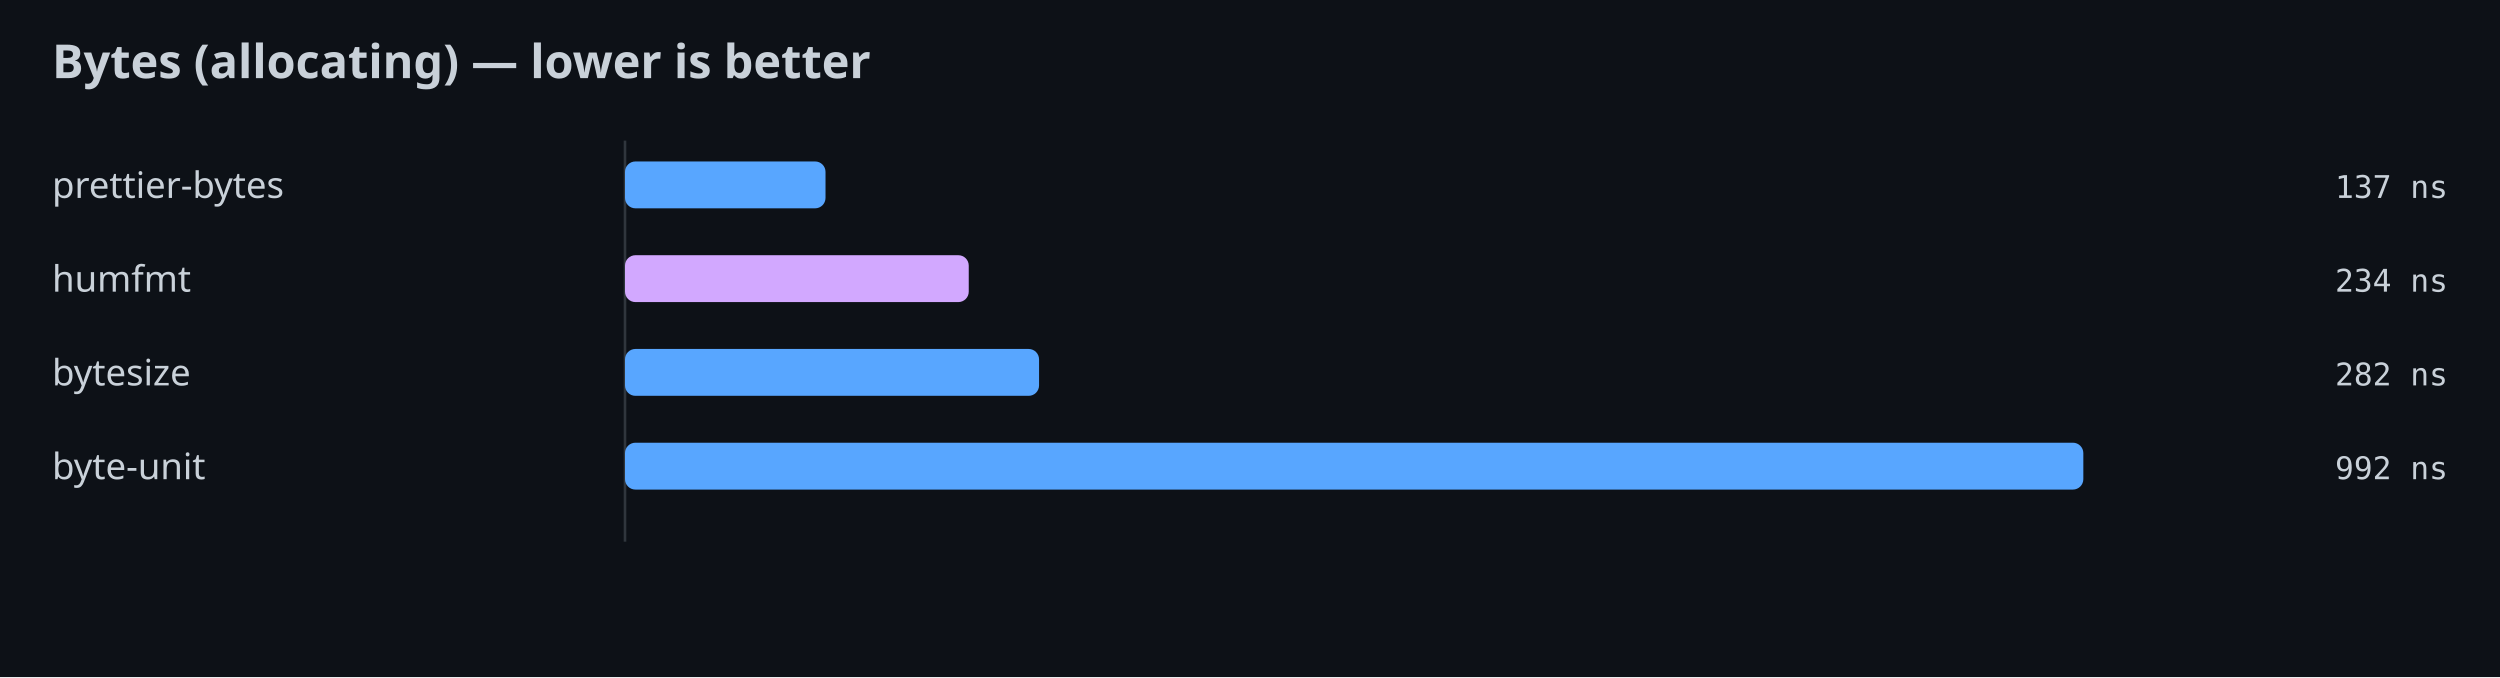
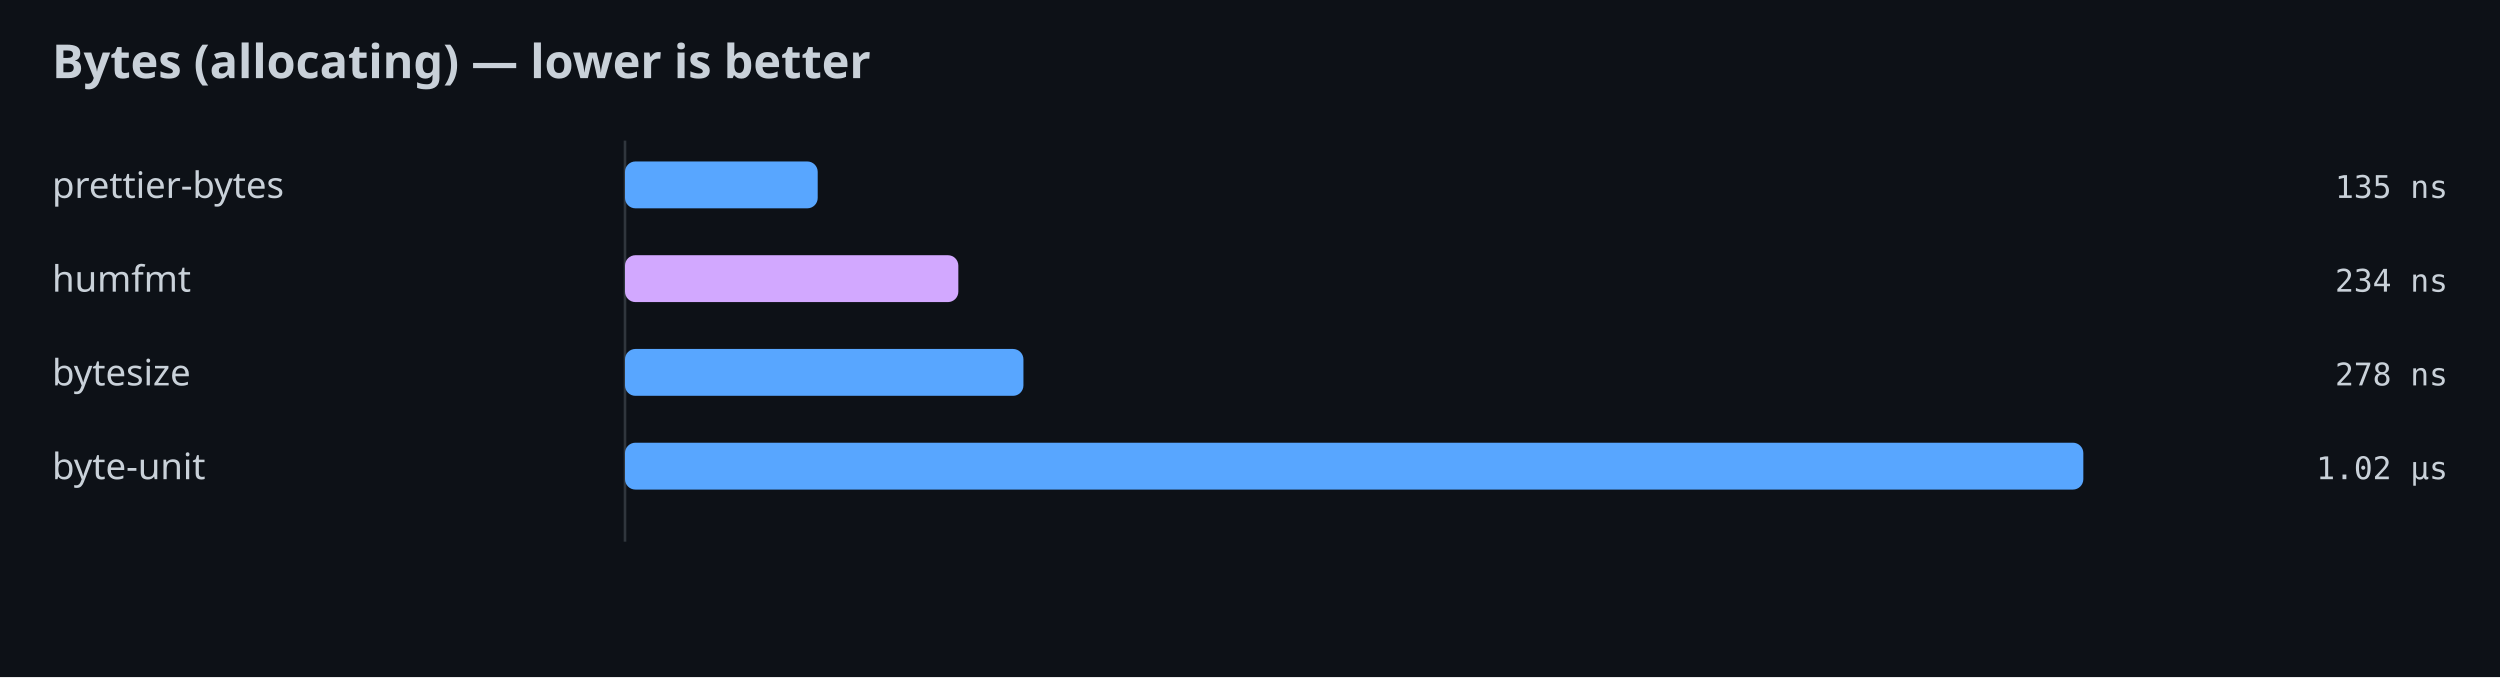
<svg xmlns="http://www.w3.org/2000/svg" width="960" height="260" viewBox="0 0 960 260">
  <rect width="100%" height="100%" fill="#0d1117" />
  <text x="20" y="30" fill="#c9d1d9" font-family="ui-sans-serif, system-ui" font-size="18" font-weight="600">Bytes (allocating) — lower is better</text>
  <line x1="240" y1="54" x2="240" y2="208" stroke="#30363d" stroke-width="1" />
  <text x="20" y="76" fill="#c9d1d9" font-family="ui-sans-serif, system-ui" font-size="14">prettier-bytes</text>
-   <rect x="240" y="62" width="77" height="18" fill="#58a6ff" rx="4" />
-   <text x="940" y="76" fill="#c9d1d9" font-family="ui-monospace, SFMono-Regular, Menlo, Monaco, Consolas" font-size="12" text-anchor="end">137 ns</text>
+   <rect x="240" y="62" width="74" height="18" fill="#58a6ff" rx="4" />
+   <text x="940" y="76" fill="#c9d1d9" font-family="ui-monospace, SFMono-Regular, Menlo, Monaco, Consolas" font-size="12" text-anchor="end">135 ns</text>
  <text x="20" y="112" fill="#c9d1d9" font-family="ui-sans-serif, system-ui" font-size="14">humfmt</text>
-   <rect x="240" y="98" width="132" height="18" fill="#d2a8ff" rx="4" />
+   <rect x="240" y="98" width="128" height="18" fill="#d2a8ff" rx="4" />
  <text x="940" y="112" fill="#c9d1d9" font-family="ui-monospace, SFMono-Regular, Menlo, Monaco, Consolas" font-size="12" text-anchor="end">234 ns</text>
  <text x="20" y="148" fill="#c9d1d9" font-family="ui-sans-serif, system-ui" font-size="14">bytesize</text>
-   <rect x="240" y="134" width="159" height="18" fill="#58a6ff" rx="4" />
-   <text x="940" y="148" fill="#c9d1d9" font-family="ui-monospace, SFMono-Regular, Menlo, Monaco, Consolas" font-size="12" text-anchor="end">282 ns</text>
+   <rect x="240" y="134" width="153" height="18" fill="#58a6ff" rx="4" />
+   <text x="940" y="148" fill="#c9d1d9" font-family="ui-monospace, SFMono-Regular, Menlo, Monaco, Consolas" font-size="12" text-anchor="end">278 ns</text>
  <text x="20" y="184" fill="#c9d1d9" font-family="ui-sans-serif, system-ui" font-size="14">byte-unit</text>
  <rect x="240" y="170" width="560" height="18" fill="#58a6ff" rx="4" />
-   <text x="940" y="184" fill="#c9d1d9" font-family="ui-monospace, SFMono-Regular, Menlo, Monaco, Consolas" font-size="12" text-anchor="end">992 ns</text>
+   <text x="940" y="184" fill="#c9d1d9" font-family="ui-monospace, SFMono-Regular, Menlo, Monaco, Consolas" font-size="12" text-anchor="end">1.02 µs</text>
</svg>
